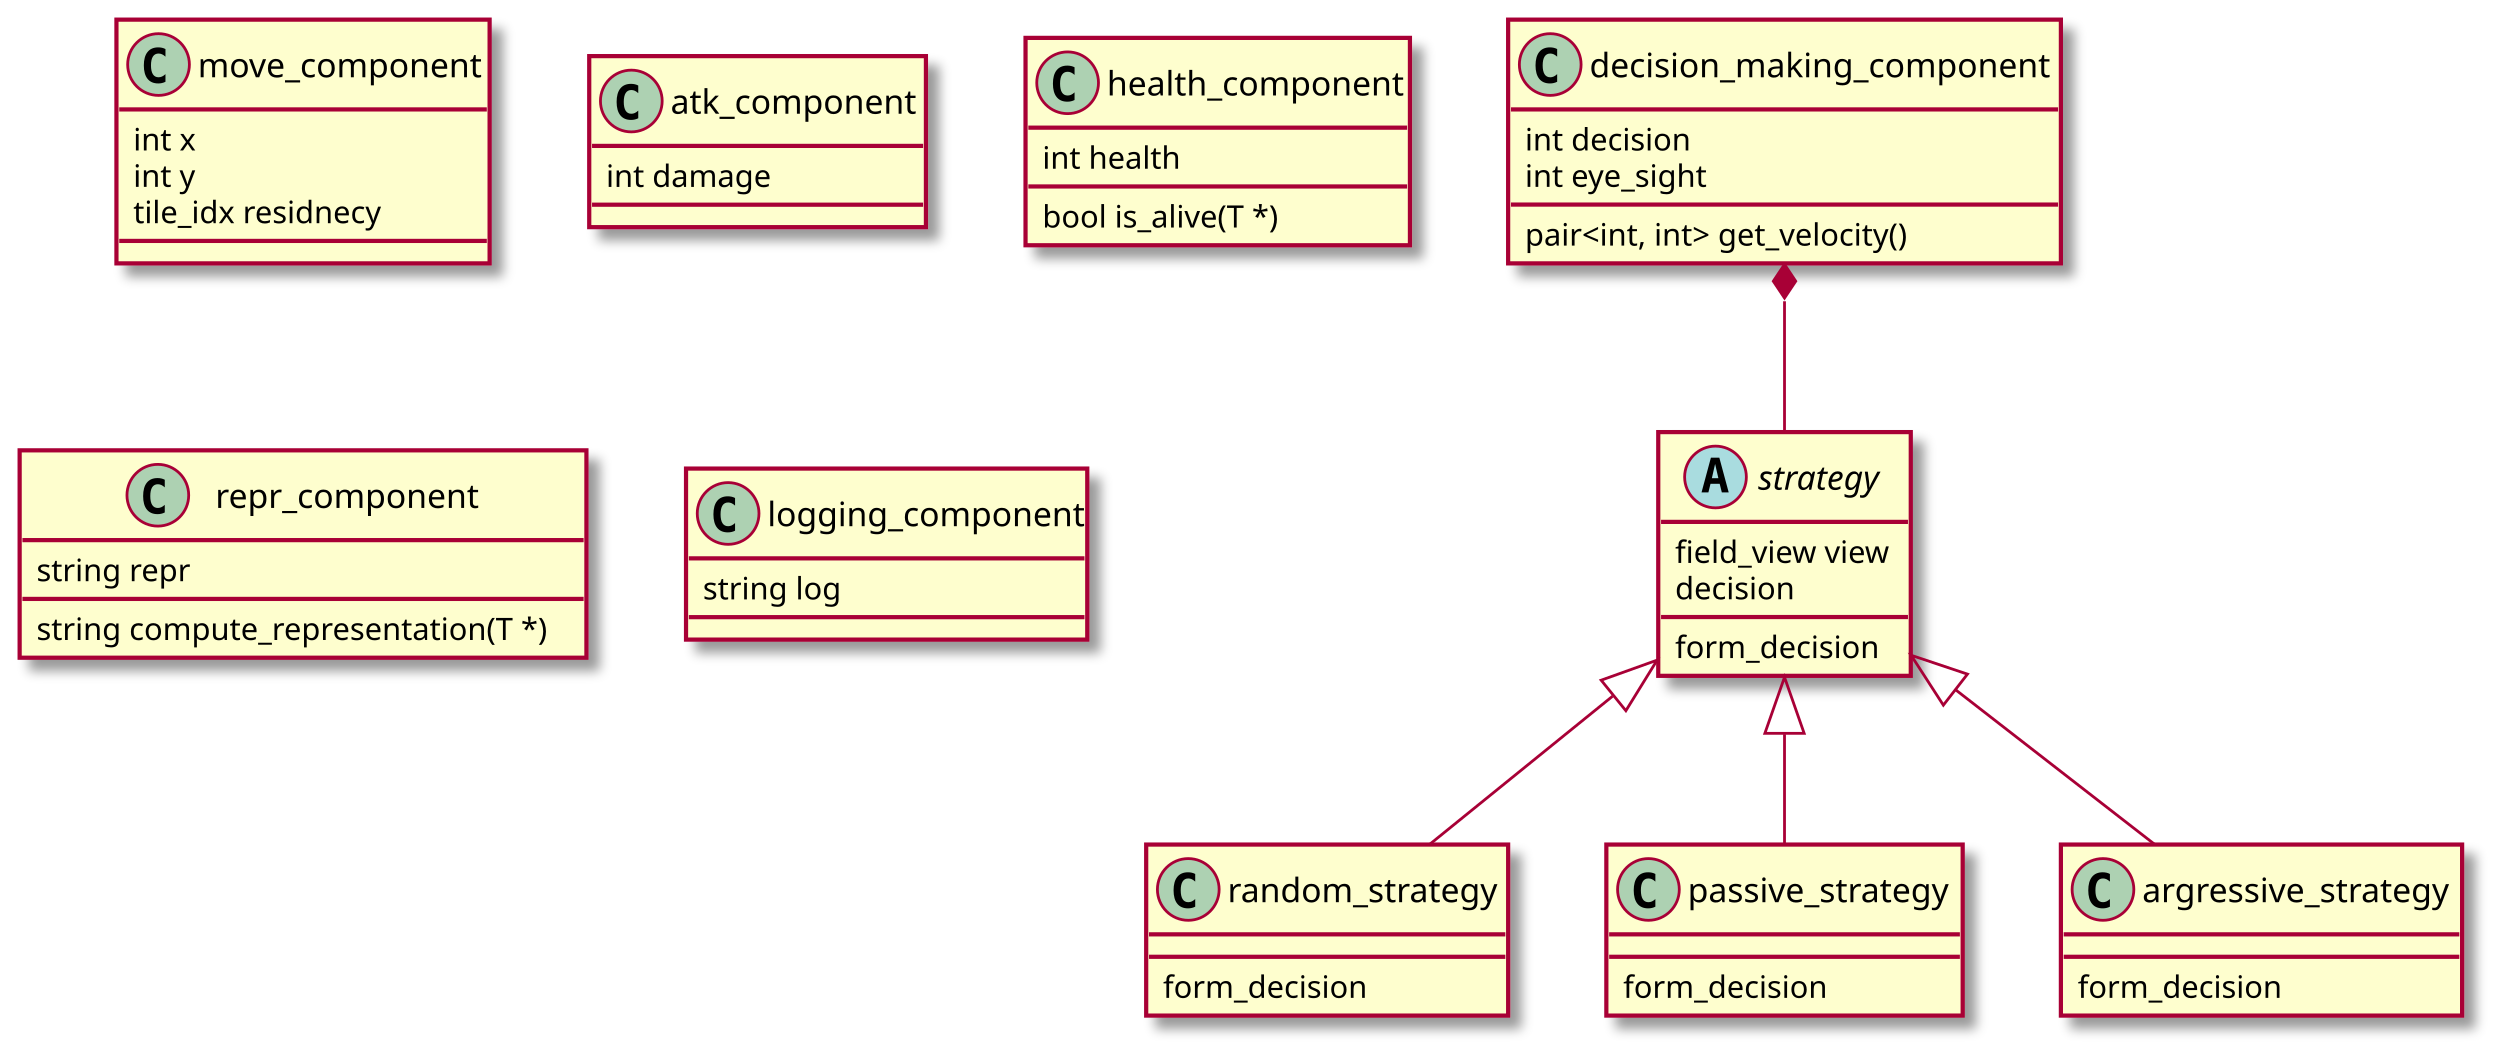
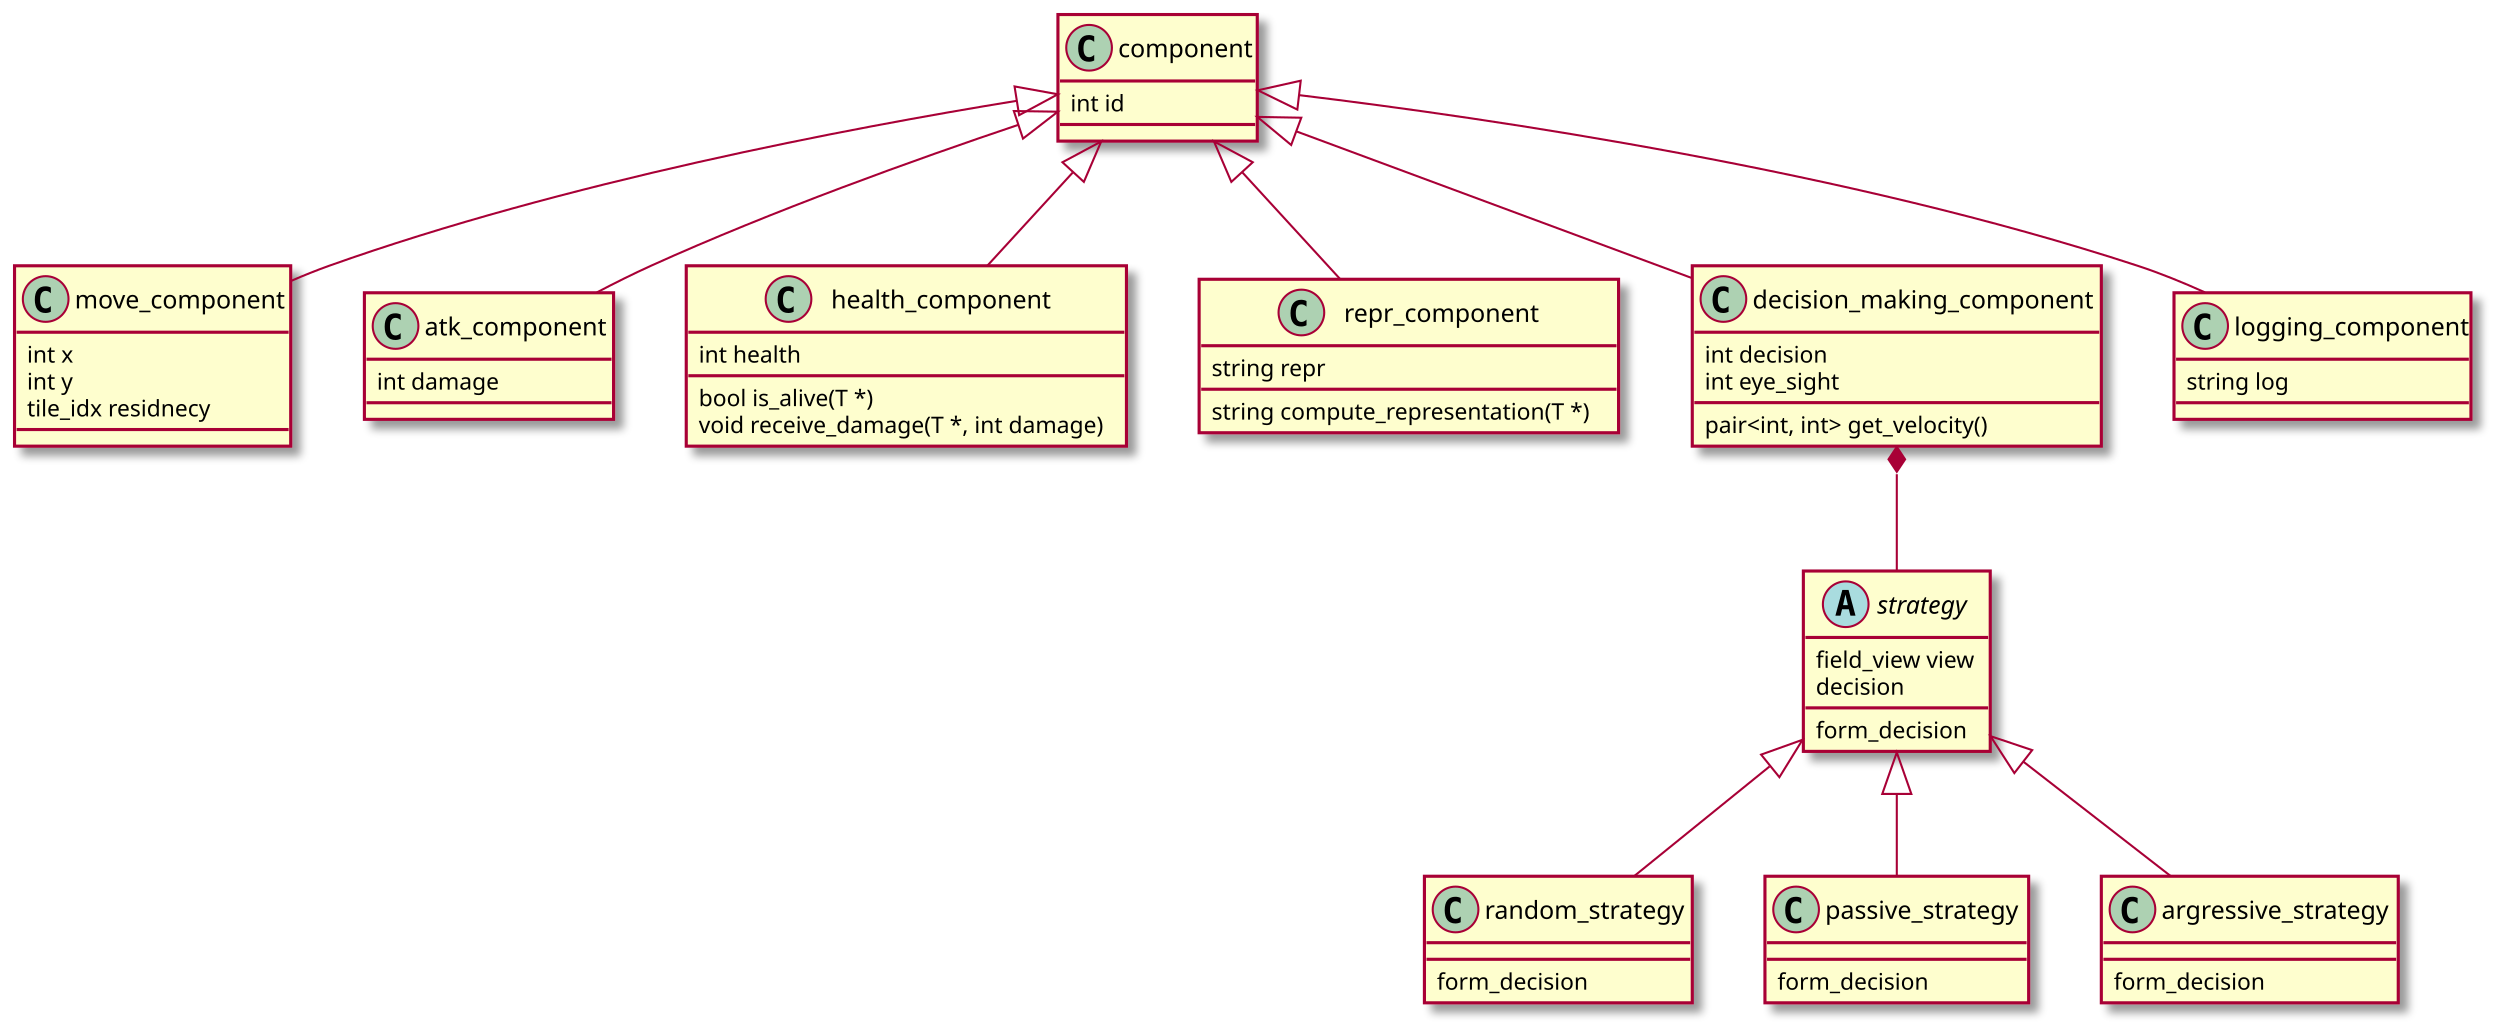
- <svg xmlns="http://www.w3.org/2000/svg" contentScriptType="application/ecmascript" contentStyleType="text/css" height="375px" preserveAspectRatio="none" style="width:891px;height:375px;" version="1.1" viewBox="0 0 891 375" width="891px" zoomAndPan="magnify">
+ <svg xmlns="http://www.w3.org/2000/svg" contentScriptType="application/ecmascript" contentStyleType="text/css" height="496px" preserveAspectRatio="none" style="width:1204px;height:496px;" version="1.1" viewBox="0 0 1204 496" width="1204px" zoomAndPan="magnify">
  <defs>
-     <filter height="300%" id="f11e5sh2pc9ds0" width="300%" x="-1" y="-1">
+     <filter height="300%" id="f1vt3reswgv3zy" width="300%" x="-1" y="-1">
      <feGaussianBlur result="blurOut" stdDeviation="2.0" />
      <feColorMatrix in="blurOut" result="blurOut2" type="matrix" values="0 0 0 0 0 0 0 0 0 0 0 0 0 0 0 0 0 0 .4 0" />
      <feOffset dx="4.0" dy="4.0" in="blurOut2" result="blurOut3" />
      <feBlend in="SourceGraphic" in2="blurOut3" mode="normal" />
    </filter>
  </defs>
  <g>
-     <rect codeLine="6" fill="#FEFECE" filter="url(#f11e5sh2pc9ds0)" height="86.865" id="move_component" style="stroke:#A80036;stroke-width:1.5;" width="133" x="41.5" y="7" />
-     <ellipse cx="56.5" cy="23" fill="#ADD1B2" rx="11" ry="11" style="stroke:#A80036;stroke-width:1.0;" />
-     <path d="M58.973,29.143 Q58.392,29.442 57.753,29.591 Q57.114,29.741 56.408,29.741 Q53.901,29.741 52.581,28.089 Q51.262,26.437 51.262,23.316 Q51.262,20.186 52.581,18.535 Q53.901,16.883 56.408,16.883 Q57.114,16.883 57.761,17.032 Q58.409,17.182 58.973,17.48 L58.973,20.203 Q58.342,19.622 57.749,19.352 Q57.155,19.082 56.524,19.082 Q55.18,19.082 54.495,20.149 Q53.81,21.216 53.81,23.316 Q53.81,25.408 54.495,26.474 Q55.18,27.541 56.524,27.541 Q57.155,27.541 57.749,27.271 Q58.342,27.002 58.973,26.42 Z " fill="#000000" />
-     <text fill="#000000" font-family="sans-serif" font-size="12" lengthAdjust="spacing" textLength="101" x="70.5" y="27.535">move_component</text>
-     <line style="stroke:#A80036;stroke-width:1.5;" x1="42.5" x2="173.5" y1="39" y2="39" />
-     <text fill="#000000" font-family="sans-serif" font-size="11" lengthAdjust="spacing" textLength="24" x="47.5" y="53.635">int x</text>
-     <text fill="#000000" font-family="sans-serif" font-size="11" lengthAdjust="spacing" textLength="23" x="47.5" y="66.59">int y</text>
-     <text fill="#000000" font-family="sans-serif" font-size="11" lengthAdjust="spacing" textLength="94" x="47.5" y="79.545">tile_idx residnecy</text>
-     <line style="stroke:#A80036;stroke-width:1.5;" x1="42.5" x2="173.5" y1="85.865" y2="85.865" />
-     <rect codeLine="12" fill="#FEFECE" filter="url(#f11e5sh2pc9ds0)" height="60.955" id="atk_component" style="stroke:#A80036;stroke-width:1.5;" width="120" x="210" y="20" />
-     <ellipse cx="225" cy="36" fill="#ADD1B2" rx="11" ry="11" style="stroke:#A80036;stroke-width:1.0;" />
-     <path d="M227.473,42.143 Q226.892,42.442 226.253,42.591 Q225.614,42.741 224.908,42.741 Q222.401,42.741 221.082,41.089 Q219.762,39.437 219.762,36.316 Q219.762,33.187 221.082,31.535 Q222.401,29.883 224.908,29.883 Q225.614,29.883 226.261,30.032 Q226.909,30.182 227.473,30.48 L227.473,33.203 Q226.842,32.622 226.249,32.352 Q225.655,32.083 225.024,32.083 Q223.68,32.083 222.995,33.149 Q222.31,34.216 222.31,36.316 Q222.31,38.408 222.995,39.474 Q223.68,40.541 225.024,40.541 Q225.655,40.541 226.249,40.271 Q226.842,40.002 227.473,39.42 Z " fill="#000000" />
-     <text fill="#000000" font-family="sans-serif" font-size="12" lengthAdjust="spacing" textLength="88" x="239" y="40.535">atk_component</text>
-     <line style="stroke:#A80036;stroke-width:1.5;" x1="211" x2="329" y1="52" y2="52" />
-     <text fill="#000000" font-family="sans-serif" font-size="11" lengthAdjust="spacing" textLength="59" x="216" y="66.635">int damage</text>
-     <line style="stroke:#A80036;stroke-width:1.5;" x1="211" x2="329" y1="72.955" y2="72.955" />
-     <rect codeLine="16" fill="#FEFECE" filter="url(#f11e5sh2pc9ds0)" height="73.91" id="health_component" style="stroke:#A80036;stroke-width:1.5;" width="137" x="365.5" y="13.5" />
-     <ellipse cx="380.5" cy="29.5" fill="#ADD1B2" rx="11" ry="11" style="stroke:#A80036;stroke-width:1.0;" />
-     <path d="M382.973,35.643 Q382.392,35.942 381.753,36.091 Q381.114,36.241 380.408,36.241 Q377.901,36.241 376.582,34.589 Q375.262,32.937 375.262,29.816 Q375.262,26.686 376.582,25.035 Q377.901,23.383 380.408,23.383 Q381.114,23.383 381.761,23.532 Q382.409,23.682 382.973,23.98 L382.973,26.703 Q382.342,26.122 381.749,25.852 Q381.155,25.582 380.524,25.582 Q379.18,25.582 378.495,26.649 Q377.81,27.716 377.81,29.816 Q377.81,31.908 378.495,32.974 Q379.18,34.041 380.524,34.041 Q381.155,34.041 381.749,33.771 Q382.342,33.502 382.973,32.92 Z " fill="#000000" />
-     <text fill="#000000" font-family="sans-serif" font-size="12" lengthAdjust="spacing" textLength="105" x="394.5" y="34.035">health_component</text>
-     <line style="stroke:#A80036;stroke-width:1.5;" x1="366.5" x2="501.5" y1="45.5" y2="45.5" />
-     <text fill="#000000" font-family="sans-serif" font-size="11" lengthAdjust="spacing" textLength="50" x="371.5" y="60.135">int health</text>
-     <line style="stroke:#A80036;stroke-width:1.5;" x1="366.5" x2="501.5" y1="66.455" y2="66.455" />
-     <text fill="#000000" font-family="sans-serif" font-size="11" lengthAdjust="spacing" textLength="89" x="371.5" y="81.09">bool is_alive(T *)</text>
-     <rect codeLine="21" fill="#FEFECE" filter="url(#f11e5sh2pc9ds0)" height="73.91" id="repr_component" style="stroke:#A80036;stroke-width:1.5;" width="202" x="7" y="160.5" />
-     <ellipse cx="56.25" cy="176.5" fill="#ADD1B2" rx="11" ry="11" style="stroke:#A80036;stroke-width:1.0;" />
-     <path d="M58.723,182.643 Q58.142,182.942 57.503,183.091 Q56.864,183.241 56.158,183.241 Q53.651,183.241 52.331,181.589 Q51.012,179.937 51.012,176.816 Q51.012,173.686 52.331,172.035 Q53.651,170.383 56.158,170.383 Q56.864,170.383 57.511,170.532 Q58.159,170.682 58.723,170.981 L58.723,173.703 Q58.092,173.122 57.499,172.852 Q56.905,172.583 56.274,172.583 Q54.93,172.583 54.245,173.649 Q53.56,174.716 53.56,176.816 Q53.56,178.908 54.245,179.974 Q54.93,181.041 56.274,181.041 Q56.905,181.041 57.499,180.771 Q58.092,180.501 58.723,179.92 Z " fill="#000000" />
-     <text fill="#000000" font-family="sans-serif" font-size="12" lengthAdjust="spacing" textLength="95" x="76.75" y="181.035">repr_component</text>
-     <line style="stroke:#A80036;stroke-width:1.5;" x1="8" x2="208" y1="192.5" y2="192.5" />
-     <text fill="#000000" font-family="sans-serif" font-size="11" lengthAdjust="spacing" textLength="58" x="13" y="207.135">string repr</text>
-     <line style="stroke:#A80036;stroke-width:1.5;" x1="8" x2="208" y1="213.455" y2="213.455" />
-     <text fill="#000000" font-family="sans-serif" font-size="11" lengthAdjust="spacing" textLength="190" x="13" y="228.09">string compute_representation(T *)</text>
-     <rect codeLine="26" fill="#FEFECE" filter="url(#f11e5sh2pc9ds0)" height="86.865" id="decision_making_component" style="stroke:#A80036;stroke-width:1.5;" width="197" x="537.5" y="7" />
-     <ellipse cx="552.5" cy="23" fill="#ADD1B2" rx="11" ry="11" style="stroke:#A80036;stroke-width:1.0;" />
-     <path d="M554.973,29.143 Q554.392,29.442 553.753,29.591 Q553.114,29.741 552.408,29.741 Q549.901,29.741 548.582,28.089 Q547.262,26.437 547.262,23.316 Q547.262,20.186 548.582,18.535 Q549.901,16.883 552.408,16.883 Q553.114,16.883 553.761,17.032 Q554.409,17.182 554.973,17.48 L554.973,20.203 Q554.342,19.622 553.749,19.352 Q553.155,19.082 552.524,19.082 Q551.18,19.082 550.495,20.149 Q549.81,21.216 549.81,23.316 Q549.81,25.408 550.495,26.474 Q551.18,27.541 552.524,27.541 Q553.155,27.541 553.749,27.271 Q554.342,27.002 554.973,26.42 Z " fill="#000000" />
-     <text fill="#000000" font-family="sans-serif" font-size="12" lengthAdjust="spacing" textLength="165" x="566.5" y="27.535">decision_making_component</text>
-     <line style="stroke:#A80036;stroke-width:1.5;" x1="538.5" x2="733.5" y1="39" y2="39" />
-     <text fill="#000000" font-family="sans-serif" font-size="11" lengthAdjust="spacing" textLength="62" x="543.5" y="53.635">int decision</text>
-     <text fill="#000000" font-family="sans-serif" font-size="11" lengthAdjust="spacing" textLength="68" x="543.5" y="66.59">int eye_sight</text>
-     <line style="stroke:#A80036;stroke-width:1.5;" x1="538.5" x2="733.5" y1="72.91" y2="72.91" />
-     <text fill="#000000" font-family="sans-serif" font-size="11" lengthAdjust="spacing" textLength="148" x="543.5" y="87.545">pair&lt;int, int&gt; get_velocity()</text>
-     <rect codeLine="32" fill="#FEFECE" filter="url(#f11e5sh2pc9ds0)" height="60.955" id="logging_component" style="stroke:#A80036;stroke-width:1.5;" width="143" x="244.5" y="167" />
-     <ellipse cx="259.5" cy="183" fill="#ADD1B2" rx="11" ry="11" style="stroke:#A80036;stroke-width:1.0;" />
-     <path d="M261.973,189.143 Q261.392,189.442 260.753,189.591 Q260.114,189.741 259.408,189.741 Q256.901,189.741 255.582,188.089 Q254.262,186.437 254.262,183.316 Q254.262,180.186 255.582,178.535 Q256.901,176.883 259.408,176.883 Q260.114,176.883 260.761,177.032 Q261.409,177.182 261.973,177.481 L261.973,180.203 Q261.342,179.622 260.749,179.352 Q260.155,179.083 259.524,179.083 Q258.18,179.083 257.495,180.149 Q256.81,181.216 256.81,183.316 Q256.81,185.408 257.495,186.474 Q258.18,187.541 259.524,187.541 Q260.155,187.541 260.749,187.271 Q261.342,187.001 261.973,186.42 Z " fill="#000000" />
-     <text fill="#000000" font-family="sans-serif" font-size="12" lengthAdjust="spacing" textLength="111" x="273.5" y="187.535">logging_component</text>
-     <line style="stroke:#A80036;stroke-width:1.5;" x1="245.5" x2="386.5" y1="199" y2="199" />
-     <text fill="#000000" font-family="sans-serif" font-size="11" lengthAdjust="spacing" textLength="52" x="250.5" y="213.635">string log</text>
-     <line style="stroke:#A80036;stroke-width:1.5;" x1="245.5" x2="386.5" y1="219.955" y2="219.955" />
-     <rect codeLine="36" fill="#FEFECE" filter="url(#f11e5sh2pc9ds0)" height="86.865" id="strategy" style="stroke:#A80036;stroke-width:1.5;" width="90" x="591" y="154" />
-     <ellipse cx="611.4" cy="170" fill="#A9DCDF" rx="11" ry="11" style="stroke:#A80036;stroke-width:1.0;" />
-     <path d="M611.263,165.348 L610.11,170.42 L612.425,170.42 Z M609.769,163.107 L612.766,163.107 L616.111,175.5 L613.662,175.5 L612.899,172.437 L609.62,172.437 L608.873,175.5 L606.424,175.5 Z " fill="#000000" />
-     <text fill="#000000" font-family="sans-serif" font-size="12" font-style="italic" lengthAdjust="spacing" textLength="46" x="626.6" y="174.535">strategy</text>
-     <line style="stroke:#A80036;stroke-width:1.5;" x1="592" x2="680" y1="186" y2="186" />
-     <text fill="#000000" font-family="sans-serif" font-size="11" lengthAdjust="spacing" textLength="78" x="597" y="200.635">field_view view</text>
-     <text fill="#000000" font-family="sans-serif" font-size="11" lengthAdjust="spacing" textLength="45" x="597" y="213.59">decision</text>
-     <line style="stroke:#A80036;stroke-width:1.5;" x1="592" x2="680" y1="219.91" y2="219.91" />
-     <text fill="#000000" font-family="sans-serif" font-size="11" lengthAdjust="spacing" textLength="77" x="597" y="234.545">form_decision</text>
-     <rect codeLine="42" fill="#FEFECE" filter="url(#f11e5sh2pc9ds0)" height="60.955" id="random_strategy" style="stroke:#A80036;stroke-width:1.5;" width="129" x="408.5" y="301" />
-     <ellipse cx="423.5" cy="317" fill="#ADD1B2" rx="11" ry="11" style="stroke:#A80036;stroke-width:1.0;" />
-     <path d="M425.973,323.143 Q425.392,323.442 424.753,323.591 Q424.114,323.741 423.408,323.741 Q420.901,323.741 419.582,322.089 Q418.262,320.437 418.262,317.316 Q418.262,314.187 419.582,312.535 Q420.901,310.883 423.408,310.883 Q424.114,310.883 424.761,311.032 Q425.409,311.182 425.973,311.481 L425.973,314.203 Q425.342,313.622 424.749,313.352 Q424.155,313.082 423.524,313.082 Q422.18,313.082 421.495,314.149 Q420.81,315.216 420.81,317.316 Q420.81,319.408 421.495,320.474 Q422.18,321.541 423.524,321.541 Q424.155,321.541 424.749,321.271 Q425.342,321.002 425.973,320.42 Z " fill="#000000" />
-     <text fill="#000000" font-family="sans-serif" font-size="12" lengthAdjust="spacing" textLength="97" x="437.5" y="321.535">random_strategy</text>
-     <line style="stroke:#A80036;stroke-width:1.5;" x1="409.5" x2="536.5" y1="333" y2="333" />
-     <line style="stroke:#A80036;stroke-width:1.5;" x1="409.5" x2="536.5" y1="341" y2="341" />
-     <text fill="#000000" font-family="sans-serif" font-size="11" lengthAdjust="spacing" textLength="77" x="414.5" y="355.635">form_decision</text>
-     <rect codeLine="45" fill="#FEFECE" filter="url(#f11e5sh2pc9ds0)" height="60.955" id="passive_strategy" style="stroke:#A80036;stroke-width:1.5;" width="127" x="572.5" y="301" />
-     <ellipse cx="587.5" cy="317" fill="#ADD1B2" rx="11" ry="11" style="stroke:#A80036;stroke-width:1.0;" />
-     <path d="M589.973,323.143 Q589.392,323.442 588.753,323.591 Q588.114,323.741 587.408,323.741 Q584.901,323.741 583.582,322.089 Q582.262,320.437 582.262,317.316 Q582.262,314.187 583.582,312.535 Q584.901,310.883 587.408,310.883 Q588.114,310.883 588.761,311.032 Q589.409,311.182 589.973,311.481 L589.973,314.203 Q589.342,313.622 588.749,313.352 Q588.155,313.082 587.524,313.082 Q586.18,313.082 585.495,314.149 Q584.81,315.216 584.81,317.316 Q584.81,319.408 585.495,320.474 Q586.18,321.541 587.524,321.541 Q588.155,321.541 588.749,321.271 Q589.342,321.002 589.973,320.42 Z " fill="#000000" />
-     <text fill="#000000" font-family="sans-serif" font-size="12" lengthAdjust="spacing" textLength="95" x="601.5" y="321.535">passive_strategy</text>
-     <line style="stroke:#A80036;stroke-width:1.5;" x1="573.5" x2="698.5" y1="333" y2="333" />
-     <line style="stroke:#A80036;stroke-width:1.5;" x1="573.5" x2="698.5" y1="341" y2="341" />
-     <text fill="#000000" font-family="sans-serif" font-size="11" lengthAdjust="spacing" textLength="77" x="578.5" y="355.635">form_decision</text>
-     <rect codeLine="48" fill="#FEFECE" filter="url(#f11e5sh2pc9ds0)" height="60.955" id="argressive_strategy" style="stroke:#A80036;stroke-width:1.5;" width="143" x="734.5" y="301" />
-     <ellipse cx="749.5" cy="317" fill="#ADD1B2" rx="11" ry="11" style="stroke:#A80036;stroke-width:1.0;" />
-     <path d="M751.973,323.143 Q751.392,323.442 750.753,323.591 Q750.114,323.741 749.408,323.741 Q746.901,323.741 745.582,322.089 Q744.262,320.437 744.262,317.316 Q744.262,314.187 745.582,312.535 Q746.901,310.883 749.408,310.883 Q750.114,310.883 750.761,311.032 Q751.409,311.182 751.973,311.481 L751.973,314.203 Q751.342,313.622 750.749,313.352 Q750.155,313.082 749.524,313.082 Q748.18,313.082 747.495,314.149 Q746.81,315.216 746.81,317.316 Q746.81,319.408 747.495,320.474 Q748.18,321.541 749.524,321.541 Q750.155,321.541 750.749,321.271 Q751.342,321.002 751.973,320.42 Z " fill="#000000" />
-     <text fill="#000000" font-family="sans-serif" font-size="12" lengthAdjust="spacing" textLength="111" x="763.5" y="321.535">argressive_strategy</text>
-     <line style="stroke:#A80036;stroke-width:1.5;" x1="735.5" x2="876.5" y1="333" y2="333" />
-     <line style="stroke:#A80036;stroke-width:1.5;" x1="735.5" x2="876.5" y1="341" y2="341" />
-     <text fill="#000000" font-family="sans-serif" font-size="11" lengthAdjust="spacing" textLength="77" x="740.5" y="355.635">form_decision</text>
-     <path codeLine="52" d="M636,107.36 C636,122.7 636,139.09 636,153.58 " fill="none" id="decision_making_component-backto-strategy" style="stroke:#A80036;stroke-width:1.0;" />
-     <polygon fill="#A80036" points="636,94.22,632,100.22,636,106.22,640,100.22,636,94.22" style="stroke:#A80036;stroke-width:1.0;" />
-     <path codeLine="54" d="M574.74,248.11 C552.83,265.85 528.85,285.27 509.67,300.81 " fill="none" id="strategy-backto-random_strategy" style="stroke:#A80036;stroke-width:1.0;" />
-     <polygon fill="none" points="570.65,242.42,590.6,235.27,579.46,253.3,570.65,242.42" style="stroke:#A80036;stroke-width:1.0;" />
-     <path codeLine="55" d="M636,261.66 C636,275.33 636,289.15 636,300.79 " fill="none" id="strategy-backto-passive_strategy" style="stroke:#A80036;stroke-width:1.0;" />
-     <polygon fill="none" points="629,261.36,636,241.36,643,261.36,629,261.36" style="stroke:#A80036;stroke-width:1.0;" />
-     <path codeLine="56" d="M696.96,245.83 C720.63,264.21 747,284.69 767.88,300.9 " fill="none" id="strategy-backto-argressive_strategy" style="stroke:#A80036;stroke-width:1.0;" />
-     <polygon fill="none" points="692.61,251.32,681.11,233.53,701.2,240.26,692.61,251.32" style="stroke:#A80036;stroke-width:1.0;" />
+     <rect codeLine="6" fill="#FEFECE" filter="url(#f1vt3reswgv3zy)" height="60.955" id="component" style="stroke:#A80036;stroke-width:1.5;" width="96" x="509.5" y="7" />
+     <ellipse cx="524.5" cy="23" fill="#ADD1B2" rx="11" ry="11" style="stroke:#A80036;stroke-width:1.0;" />
+     <path d="M526.973,29.143 Q526.392,29.442 525.753,29.591 Q525.114,29.741 524.408,29.741 Q521.901,29.741 520.582,28.089 Q519.262,26.437 519.262,23.316 Q519.262,20.186 520.582,18.535 Q521.901,16.883 524.408,16.883 Q525.114,16.883 525.761,17.032 Q526.409,17.182 526.973,17.48 L526.973,20.203 Q526.342,19.622 525.749,19.352 Q525.155,19.082 524.524,19.082 Q523.18,19.082 522.495,20.149 Q521.81,21.216 521.81,23.316 Q521.81,25.408 522.495,26.474 Q523.18,27.541 524.524,27.541 Q525.155,27.541 525.749,27.271 Q526.342,27.002 526.973,26.42 Z " fill="#000000" />
+     <text fill="#000000" font-family="sans-serif" font-size="12" lengthAdjust="spacing" textLength="64" x="538.5" y="27.535">component</text>
+     <line style="stroke:#A80036;stroke-width:1.5;" x1="510.5" x2="604.5" y1="39" y2="39" />
+     <text fill="#000000" font-family="sans-serif" font-size="11" lengthAdjust="spacing" textLength="27" x="515.5" y="53.635">int id</text>
+     <line style="stroke:#A80036;stroke-width:1.5;" x1="510.5" x2="604.5" y1="59.955" y2="59.955" />
+     <rect codeLine="10" fill="#FEFECE" filter="url(#f1vt3reswgv3zy)" height="86.865" id="move_component" style="stroke:#A80036;stroke-width:1.5;" width="133" x="7" y="128" />
+     <ellipse cx="22" cy="144" fill="#ADD1B2" rx="11" ry="11" style="stroke:#A80036;stroke-width:1.0;" />
+     <path d="M24.473,150.143 Q23.892,150.442 23.253,150.591 Q22.614,150.741 21.908,150.741 Q19.401,150.741 18.081,149.089 Q16.762,147.437 16.762,144.316 Q16.762,141.186 18.081,139.535 Q19.401,137.883 21.908,137.883 Q22.614,137.883 23.261,138.032 Q23.909,138.182 24.473,138.481 L24.473,141.203 Q23.842,140.622 23.249,140.352 Q22.655,140.083 22.024,140.083 Q20.68,140.083 19.995,141.149 Q19.31,142.216 19.31,144.316 Q19.31,146.408 19.995,147.474 Q20.68,148.541 22.024,148.541 Q22.655,148.541 23.249,148.271 Q23.842,148.001 24.473,147.42 Z " fill="#000000" />
+     <text fill="#000000" font-family="sans-serif" font-size="12" lengthAdjust="spacing" textLength="101" x="36" y="148.535">move_component</text>
+     <line style="stroke:#A80036;stroke-width:1.5;" x1="8" x2="139" y1="160" y2="160" />
+     <text fill="#000000" font-family="sans-serif" font-size="11" lengthAdjust="spacing" textLength="24" x="13" y="174.635">int x</text>
+     <text fill="#000000" font-family="sans-serif" font-size="11" lengthAdjust="spacing" textLength="23" x="13" y="187.59">int y</text>
+     <text fill="#000000" font-family="sans-serif" font-size="11" lengthAdjust="spacing" textLength="94" x="13" y="200.545">tile_idx residnecy</text>
+     <line style="stroke:#A80036;stroke-width:1.5;" x1="8" x2="139" y1="206.865" y2="206.865" />
+     <rect codeLine="16" fill="#FEFECE" filter="url(#f1vt3reswgv3zy)" height="60.955" id="atk_component" style="stroke:#A80036;stroke-width:1.5;" width="120" x="175.5" y="141" />
+     <ellipse cx="190.5" cy="157" fill="#ADD1B2" rx="11" ry="11" style="stroke:#A80036;stroke-width:1.0;" />
+     <path d="M192.973,163.143 Q192.392,163.442 191.753,163.591 Q191.114,163.741 190.408,163.741 Q187.901,163.741 186.582,162.089 Q185.262,160.437 185.262,157.316 Q185.262,154.186 186.582,152.535 Q187.901,150.883 190.408,150.883 Q191.114,150.883 191.761,151.032 Q192.409,151.182 192.973,151.481 L192.973,154.203 Q192.342,153.622 191.749,153.352 Q191.155,153.083 190.524,153.083 Q189.18,153.083 188.495,154.149 Q187.81,155.216 187.81,157.316 Q187.81,159.408 188.495,160.474 Q189.18,161.541 190.524,161.541 Q191.155,161.541 191.749,161.271 Q192.342,161.001 192.973,160.42 Z " fill="#000000" />
+     <text fill="#000000" font-family="sans-serif" font-size="12" lengthAdjust="spacing" textLength="88" x="204.5" y="161.535">atk_component</text>
+     <line style="stroke:#A80036;stroke-width:1.5;" x1="176.5" x2="294.5" y1="173" y2="173" />
+     <text fill="#000000" font-family="sans-serif" font-size="11" lengthAdjust="spacing" textLength="59" x="181.5" y="187.635">int damage</text>
+     <line style="stroke:#A80036;stroke-width:1.5;" x1="176.5" x2="294.5" y1="193.955" y2="193.955" />
+     <rect codeLine="20" fill="#FEFECE" filter="url(#f1vt3reswgv3zy)" height="86.865" id="health_component" style="stroke:#A80036;stroke-width:1.5;" width="212" x="330.5" y="128" />
+     <ellipse cx="379.75" cy="144" fill="#ADD1B2" rx="11" ry="11" style="stroke:#A80036;stroke-width:1.0;" />
+     <path d="M382.223,150.143 Q381.642,150.442 381.003,150.591 Q380.364,150.741 379.658,150.741 Q377.151,150.741 375.832,149.089 Q374.512,147.437 374.512,144.316 Q374.512,141.186 375.832,139.535 Q377.151,137.883 379.658,137.883 Q380.364,137.883 381.011,138.032 Q381.659,138.182 382.223,138.481 L382.223,141.203 Q381.592,140.622 380.999,140.352 Q380.405,140.083 379.774,140.083 Q378.43,140.083 377.745,141.149 Q377.06,142.216 377.06,144.316 Q377.06,146.408 377.745,147.474 Q378.43,148.541 379.774,148.541 Q380.405,148.541 380.999,148.271 Q381.592,148.001 382.223,147.42 Z " fill="#000000" />
+     <text fill="#000000" font-family="sans-serif" font-size="12" lengthAdjust="spacing" textLength="105" x="400.25" y="148.535">health_component</text>
+     <line style="stroke:#A80036;stroke-width:1.5;" x1="331.5" x2="541.5" y1="160" y2="160" />
+     <text fill="#000000" font-family="sans-serif" font-size="11" lengthAdjust="spacing" textLength="50" x="336.5" y="174.635">int health</text>
+     <line style="stroke:#A80036;stroke-width:1.5;" x1="331.5" x2="541.5" y1="180.955" y2="180.955" />
+     <text fill="#000000" font-family="sans-serif" font-size="11" lengthAdjust="spacing" textLength="89" x="336.5" y="195.59">bool is_alive(T *)</text>
+     <text fill="#000000" font-family="sans-serif" font-size="11" lengthAdjust="spacing" textLength="200" x="336.5" y="208.545">void receive_damage(T *, int damage)</text>
+     <rect codeLine="26" fill="#FEFECE" filter="url(#f1vt3reswgv3zy)" height="73.91" id="repr_component" style="stroke:#A80036;stroke-width:1.5;" width="202" x="577.5" y="134.5" />
+     <ellipse cx="626.75" cy="150.5" fill="#ADD1B2" rx="11" ry="11" style="stroke:#A80036;stroke-width:1.0;" />
+     <path d="M629.223,156.643 Q628.642,156.942 628.003,157.091 Q627.364,157.241 626.658,157.241 Q624.151,157.241 622.832,155.589 Q621.512,153.937 621.512,150.816 Q621.512,147.686 622.832,146.035 Q624.151,144.383 626.658,144.383 Q627.364,144.383 628.011,144.532 Q628.659,144.682 629.223,144.981 L629.223,147.703 Q628.592,147.122 627.999,146.852 Q627.405,146.583 626.774,146.583 Q625.43,146.583 624.745,147.649 Q624.06,148.716 624.06,150.816 Q624.06,152.908 624.745,153.974 Q625.43,155.041 626.774,155.041 Q627.405,155.041 627.999,154.771 Q628.592,154.501 629.223,153.92 Z " fill="#000000" />
+     <text fill="#000000" font-family="sans-serif" font-size="12" lengthAdjust="spacing" textLength="95" x="647.25" y="155.035">repr_component</text>
+     <line style="stroke:#A80036;stroke-width:1.5;" x1="578.5" x2="778.5" y1="166.5" y2="166.5" />
+     <text fill="#000000" font-family="sans-serif" font-size="11" lengthAdjust="spacing" textLength="58" x="583.5" y="181.135">string repr</text>
+     <line style="stroke:#A80036;stroke-width:1.5;" x1="578.5" x2="778.5" y1="187.455" y2="187.455" />
+     <text fill="#000000" font-family="sans-serif" font-size="11" lengthAdjust="spacing" textLength="190" x="583.5" y="202.09">string compute_representation(T *)</text>
+     <rect codeLine="31" fill="#FEFECE" filter="url(#f1vt3reswgv3zy)" height="86.865" id="decision_making_component" style="stroke:#A80036;stroke-width:1.5;" width="197" x="815" y="128" />
+     <ellipse cx="830" cy="144" fill="#ADD1B2" rx="11" ry="11" style="stroke:#A80036;stroke-width:1.0;" />
+     <path d="M832.473,150.143 Q831.892,150.442 831.253,150.591 Q830.614,150.741 829.908,150.741 Q827.401,150.741 826.082,149.089 Q824.762,147.437 824.762,144.316 Q824.762,141.186 826.082,139.535 Q827.401,137.883 829.908,137.883 Q830.614,137.883 831.261,138.032 Q831.909,138.182 832.473,138.481 L832.473,141.203 Q831.842,140.622 831.249,140.352 Q830.655,140.083 830.024,140.083 Q828.68,140.083 827.995,141.149 Q827.31,142.216 827.31,144.316 Q827.31,146.408 827.995,147.474 Q828.68,148.541 830.024,148.541 Q830.655,148.541 831.249,148.271 Q831.842,148.001 832.473,147.42 Z " fill="#000000" />
+     <text fill="#000000" font-family="sans-serif" font-size="12" lengthAdjust="spacing" textLength="165" x="844" y="148.535">decision_making_component</text>
+     <line style="stroke:#A80036;stroke-width:1.5;" x1="816" x2="1011" y1="160" y2="160" />
+     <text fill="#000000" font-family="sans-serif" font-size="11" lengthAdjust="spacing" textLength="62" x="821" y="174.635">int decision</text>
+     <text fill="#000000" font-family="sans-serif" font-size="11" lengthAdjust="spacing" textLength="68" x="821" y="187.59">int eye_sight</text>
+     <line style="stroke:#A80036;stroke-width:1.5;" x1="816" x2="1011" y1="193.91" y2="193.91" />
+     <text fill="#000000" font-family="sans-serif" font-size="11" lengthAdjust="spacing" textLength="148" x="821" y="208.545">pair&lt;int, int&gt; get_velocity()</text>
+     <rect codeLine="37" fill="#FEFECE" filter="url(#f1vt3reswgv3zy)" height="60.955" id="logging_component" style="stroke:#A80036;stroke-width:1.5;" width="143" x="1047" y="141" />
+     <ellipse cx="1062" cy="157" fill="#ADD1B2" rx="11" ry="11" style="stroke:#A80036;stroke-width:1.0;" />
+     <path d="M1064.473,163.143 Q1063.892,163.442 1063.253,163.591 Q1062.614,163.741 1061.908,163.741 Q1059.401,163.741 1058.082,162.089 Q1056.762,160.437 1056.762,157.316 Q1056.762,154.186 1058.082,152.535 Q1059.401,150.883 1061.908,150.883 Q1062.614,150.883 1063.261,151.032 Q1063.909,151.182 1064.473,151.481 L1064.473,154.203 Q1063.842,153.622 1063.249,153.352 Q1062.655,153.083 1062.024,153.083 Q1060.68,153.083 1059.995,154.149 Q1059.31,155.216 1059.31,157.316 Q1059.31,159.408 1059.995,160.474 Q1060.68,161.541 1062.024,161.541 Q1062.655,161.541 1063.249,161.271 Q1063.842,161.001 1064.473,160.42 Z " fill="#000000" />
+     <text fill="#000000" font-family="sans-serif" font-size="12" lengthAdjust="spacing" textLength="111" x="1076" y="161.535">logging_component</text>
+     <line style="stroke:#A80036;stroke-width:1.5;" x1="1048" x2="1189" y1="173" y2="173" />
+     <text fill="#000000" font-family="sans-serif" font-size="11" lengthAdjust="spacing" textLength="52" x="1053" y="187.635">string log</text>
+     <line style="stroke:#A80036;stroke-width:1.5;" x1="1048" x2="1189" y1="193.955" y2="193.955" />
+     <rect codeLine="41" fill="#FEFECE" filter="url(#f1vt3reswgv3zy)" height="86.865" id="strategy" style="stroke:#A80036;stroke-width:1.5;" width="90" x="868.5" y="275" />
+     <ellipse cx="888.9" cy="291" fill="#A9DCDF" rx="11" ry="11" style="stroke:#A80036;stroke-width:1.0;" />
+     <path d="M888.763,286.348 L887.61,291.42 L889.925,291.42 Z M887.269,284.107 L890.266,284.107 L893.611,296.5 L891.162,296.5 L890.399,293.437 L887.12,293.437 L886.373,296.5 L883.924,296.5 Z " fill="#000000" />
+     <text fill="#000000" font-family="sans-serif" font-size="12" font-style="italic" lengthAdjust="spacing" textLength="46" x="904.1" y="295.535">strategy</text>
+     <line style="stroke:#A80036;stroke-width:1.5;" x1="869.5" x2="957.5" y1="307" y2="307" />
+     <text fill="#000000" font-family="sans-serif" font-size="11" lengthAdjust="spacing" textLength="78" x="874.5" y="321.635">field_view view</text>
+     <text fill="#000000" font-family="sans-serif" font-size="11" lengthAdjust="spacing" textLength="45" x="874.5" y="334.59">decision</text>
+     <line style="stroke:#A80036;stroke-width:1.5;" x1="869.5" x2="957.5" y1="340.91" y2="340.91" />
+     <text fill="#000000" font-family="sans-serif" font-size="11" lengthAdjust="spacing" textLength="77" x="874.5" y="355.545">form_decision</text>
+     <rect codeLine="47" fill="#FEFECE" filter="url(#f1vt3reswgv3zy)" height="60.955" id="random_strategy" style="stroke:#A80036;stroke-width:1.5;" width="129" x="686" y="422" />
+     <ellipse cx="701" cy="438" fill="#ADD1B2" rx="11" ry="11" style="stroke:#A80036;stroke-width:1.0;" />
+     <path d="M703.473,444.143 Q702.892,444.442 702.253,444.591 Q701.614,444.741 700.908,444.741 Q698.401,444.741 697.082,443.089 Q695.762,441.437 695.762,438.316 Q695.762,435.187 697.082,433.535 Q698.401,431.883 700.908,431.883 Q701.614,431.883 702.261,432.032 Q702.909,432.182 703.473,432.481 L703.473,435.203 Q702.842,434.622 702.249,434.352 Q701.655,434.082 701.024,434.082 Q699.68,434.082 698.995,435.149 Q698.31,436.216 698.31,438.316 Q698.31,440.408 698.995,441.474 Q699.68,442.541 701.024,442.541 Q701.655,442.541 702.249,442.271 Q702.842,442.002 703.473,441.42 Z " fill="#000000" />
+     <text fill="#000000" font-family="sans-serif" font-size="12" lengthAdjust="spacing" textLength="97" x="715" y="442.535">random_strategy</text>
+     <line style="stroke:#A80036;stroke-width:1.5;" x1="687" x2="814" y1="454" y2="454" />
+     <line style="stroke:#A80036;stroke-width:1.5;" x1="687" x2="814" y1="462" y2="462" />
+     <text fill="#000000" font-family="sans-serif" font-size="11" lengthAdjust="spacing" textLength="77" x="692" y="476.635">form_decision</text>
+     <rect codeLine="50" fill="#FEFECE" filter="url(#f1vt3reswgv3zy)" height="60.955" id="passive_strategy" style="stroke:#A80036;stroke-width:1.5;" width="127" x="850" y="422" />
+     <ellipse cx="865" cy="438" fill="#ADD1B2" rx="11" ry="11" style="stroke:#A80036;stroke-width:1.0;" />
+     <path d="M867.473,444.143 Q866.892,444.442 866.253,444.591 Q865.614,444.741 864.908,444.741 Q862.401,444.741 861.082,443.089 Q859.762,441.437 859.762,438.316 Q859.762,435.187 861.082,433.535 Q862.401,431.883 864.908,431.883 Q865.614,431.883 866.261,432.032 Q866.909,432.182 867.473,432.481 L867.473,435.203 Q866.842,434.622 866.249,434.352 Q865.655,434.082 865.024,434.082 Q863.68,434.082 862.995,435.149 Q862.31,436.216 862.31,438.316 Q862.31,440.408 862.995,441.474 Q863.68,442.541 865.024,442.541 Q865.655,442.541 866.249,442.271 Q866.842,442.002 867.473,441.42 Z " fill="#000000" />
+     <text fill="#000000" font-family="sans-serif" font-size="12" lengthAdjust="spacing" textLength="95" x="879" y="442.535">passive_strategy</text>
+     <line style="stroke:#A80036;stroke-width:1.5;" x1="851" x2="976" y1="454" y2="454" />
+     <line style="stroke:#A80036;stroke-width:1.5;" x1="851" x2="976" y1="462" y2="462" />
+     <text fill="#000000" font-family="sans-serif" font-size="11" lengthAdjust="spacing" textLength="77" x="856" y="476.635">form_decision</text>
+     <rect codeLine="53" fill="#FEFECE" filter="url(#f1vt3reswgv3zy)" height="60.955" id="argressive_strategy" style="stroke:#A80036;stroke-width:1.5;" width="143" x="1012" y="422" />
+     <ellipse cx="1027" cy="438" fill="#ADD1B2" rx="11" ry="11" style="stroke:#A80036;stroke-width:1.0;" />
+     <path d="M1029.473,444.143 Q1028.892,444.442 1028.253,444.591 Q1027.614,444.741 1026.908,444.741 Q1024.401,444.741 1023.082,443.089 Q1021.762,441.437 1021.762,438.316 Q1021.762,435.187 1023.082,433.535 Q1024.401,431.883 1026.908,431.883 Q1027.614,431.883 1028.261,432.032 Q1028.909,432.182 1029.473,432.481 L1029.473,435.203 Q1028.842,434.622 1028.249,434.352 Q1027.655,434.082 1027.024,434.082 Q1025.68,434.082 1024.995,435.149 Q1024.31,436.216 1024.31,438.316 Q1024.31,440.408 1024.995,441.474 Q1025.68,442.541 1027.024,442.541 Q1027.655,442.541 1028.249,442.271 Q1028.842,442.002 1029.473,441.42 Z " fill="#000000" />
+     <text fill="#000000" font-family="sans-serif" font-size="12" lengthAdjust="spacing" textLength="111" x="1041" y="442.535">argressive_strategy</text>
+     <line style="stroke:#A80036;stroke-width:1.5;" x1="1013" x2="1154" y1="454" y2="454" />
+     <line style="stroke:#A80036;stroke-width:1.5;" x1="1013" x2="1154" y1="462" y2="462" />
+     <text fill="#000000" font-family="sans-serif" font-size="11" lengthAdjust="spacing" textLength="77" x="1018" y="476.635">form_decision</text>
+     <path codeLine="57" d="M489.53,48.57 C408.97,61.68 271.43,87.78 158.5,128 C152.44,130.16 146.25,132.65 140.12,135.31 " fill="none" id="component-backto-move_component" style="stroke:#A80036;stroke-width:1.0;" />
+     <polygon fill="none" points="488.61,41.63,509.46,45.4,490.81,55.46,488.61,41.63" style="stroke:#A80036;stroke-width:1.0;" />
+     <path codeLine="58" d="M490.43,60.12 C440.81,76.83 371.97,101.52 313.5,128 C304.93,131.88 296.02,136.33 287.41,140.84 " fill="none" id="component-backto-atk_component" style="stroke:#A80036;stroke-width:1.0;" />
+     <polygon fill="none" points="488.25,53.47,509.44,53.79,492.67,66.75,488.25,53.47" style="stroke:#A80036;stroke-width:1.0;" />
+     <path codeLine="59" d="M516.63,83.09 C503.34,97.58 488.64,113.62 475.5,127.96 " fill="none" id="component-backto-health_component" style="stroke:#A80036;stroke-width:1.0;" />
+     <polygon fill="none" points="511.67,78.14,530.35,68.12,521.99,87.6,511.67,78.14" style="stroke:#A80036;stroke-width:1.0;" />
+     <path codeLine="60" d="M598.34,83.05 C613.66,99.76 630.87,118.54 645.4,134.39 " fill="none" id="component-backto-repr_component" style="stroke:#A80036;stroke-width:1.0;" />
+     <polygon fill="none" points="593.01,87.6,584.65,68.12,603.33,78.14,593.01,87.6" style="stroke:#A80036;stroke-width:1.0;" />
+     <path codeLine="61" d="M624.56,63.36 C678.24,83.27 754.31,111.47 814.92,133.95 " fill="none" id="component-backto-decision_making_component" style="stroke:#A80036;stroke-width:1.0;" />
+     <polygon fill="none" points="621.83,69.82,605.51,56.3,626.7,56.69,621.83,69.82" style="stroke:#A80036;stroke-width:1.0;" />
+     <path codeLine="62" d="M625.75,45.83 C718.78,57.08 889.82,82.26 1029.5,128 C1040.24,131.52 1051.36,136.05 1061.94,140.83 " fill="none" id="component-backto-logging_component" style="stroke:#A80036;stroke-width:1.0;" />
+     <polygon fill="none" points="624.8,52.77,605.75,43.48,626.43,38.86,624.8,52.77" style="stroke:#A80036;stroke-width:1.0;" />
+     <path codeLine="65" d="M913.5,228.36 C913.5,243.7 913.5,260.09 913.5,274.58 " fill="none" id="decision_making_component-backto-strategy" style="stroke:#A80036;stroke-width:1.0;" />
+     <polygon fill="#A80036" points="913.5,215.22,909.5,221.22,913.5,227.22,917.5,221.22,913.5,215.22" style="stroke:#A80036;stroke-width:1.0;" />
+     <path codeLine="67" d="M852.24,369.11 C830.33,386.85 806.35,406.27 787.17,421.81 " fill="none" id="strategy-backto-random_strategy" style="stroke:#A80036;stroke-width:1.0;" />
+     <polygon fill="none" points="848.15,363.42,868.1,356.27,856.96,374.3,848.15,363.42" style="stroke:#A80036;stroke-width:1.0;" />
+     <path codeLine="68" d="M913.5,382.66 C913.5,396.33 913.5,410.15 913.5,421.79 " fill="none" id="strategy-backto-passive_strategy" style="stroke:#A80036;stroke-width:1.0;" />
+     <polygon fill="none" points="906.5,382.36,913.5,362.36,920.5,382.36,906.5,382.36" style="stroke:#A80036;stroke-width:1.0;" />
+     <path codeLine="69" d="M974.46,366.83 C998.13,385.21 1024.5,405.69 1045.38,421.9 " fill="none" id="strategy-backto-argressive_strategy" style="stroke:#A80036;stroke-width:1.0;" />
+     <polygon fill="none" points="970.11,372.32,958.61,354.53,978.7,361.26,970.11,372.32" style="stroke:#A80036;stroke-width:1.0;" />
  </g>
</svg>
